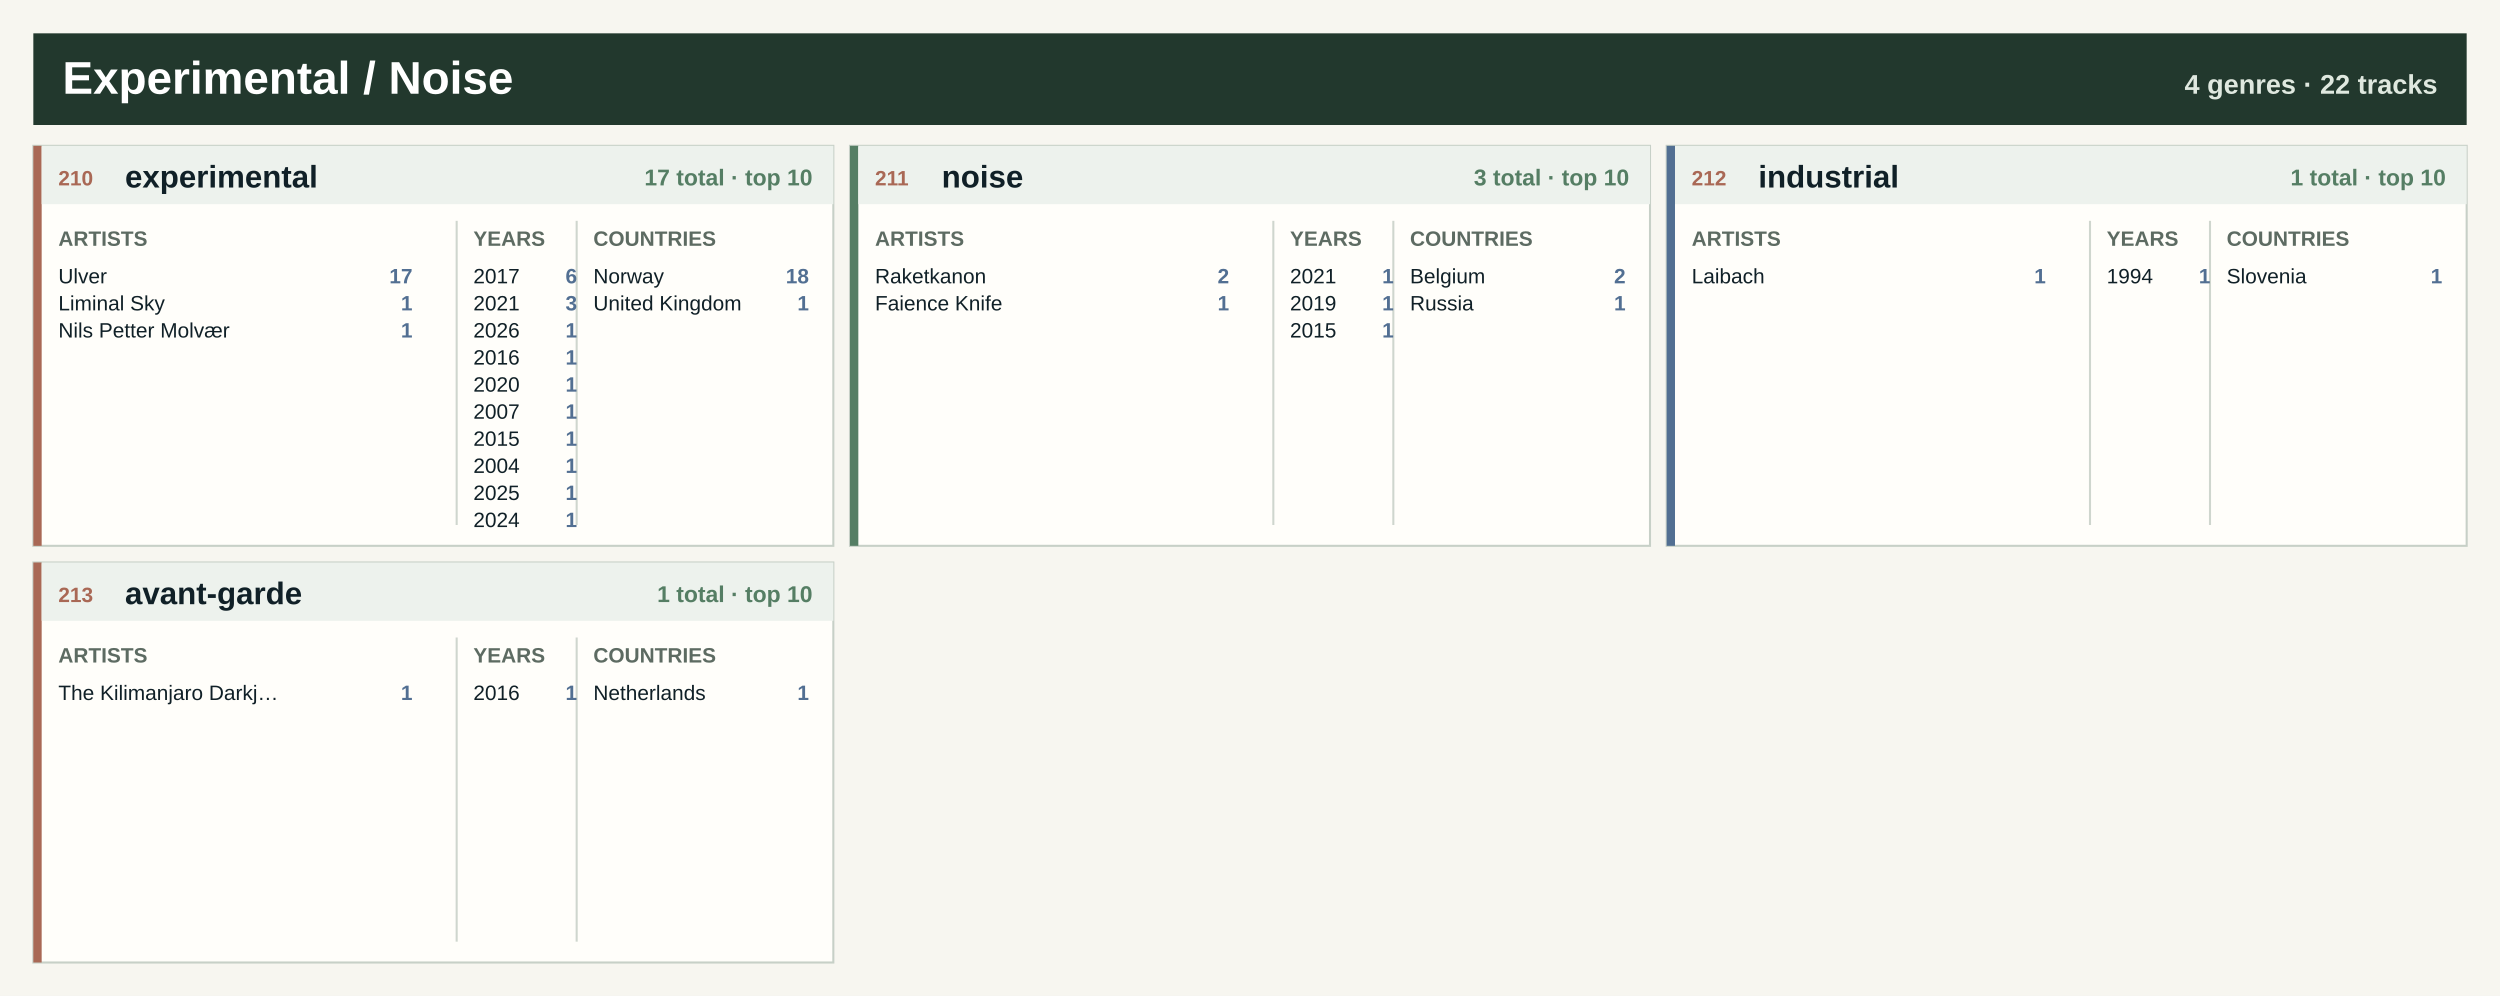
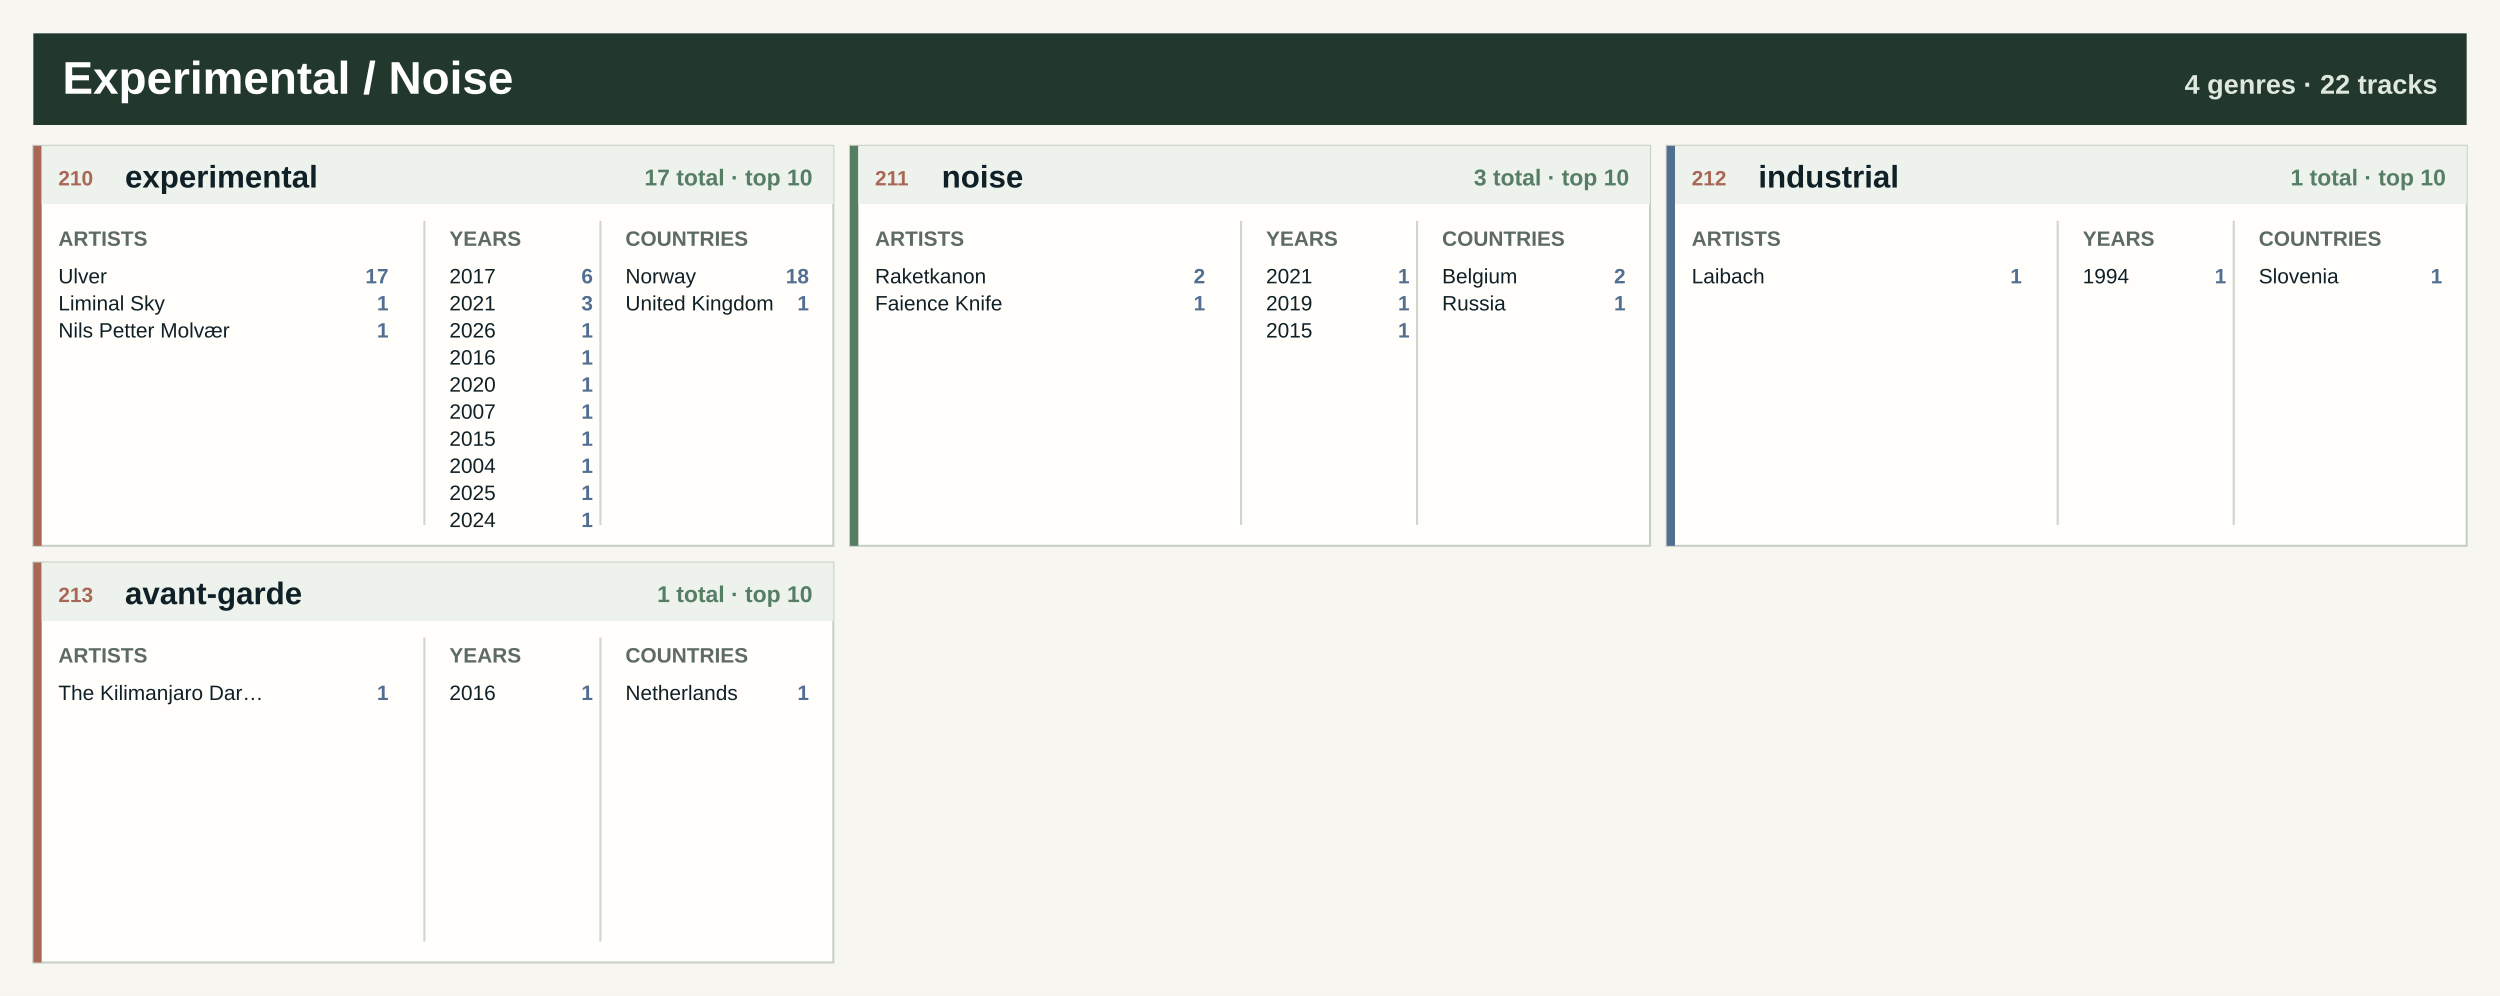
<svg xmlns="http://www.w3.org/2000/svg" width="1200" height="478" viewBox="0 0 1200 478" role="img" aria-label="Experimental / Noise genre atlas">
  <rect width="1200" height="478" fill="#f7f6f0" />
  <rect x="16" y="16" width="1168" height="44" fill="#22382d" />
  <text x="30.0" y="45.0" font-family="Segoe UI, Arial, sans-serif" font-size="22" font-weight="800" fill="#ffffff" text-anchor="start">Experimental / Noise</text>
  <text x="1170.0" y="45.0" font-family="Segoe UI, Arial, sans-serif" font-size="13" font-weight="800" fill="#dfe8df" text-anchor="end">4 genres · 22 tracks</text>
  <rect x="16.0" y="70.0" width="384.0" height="192" fill="#fffefa" stroke="#c7d0c7" />
  <rect x="16.0" y="70.0" width="4" height="192" fill="#a96855" />
  <rect x="20.0" y="70.0" width="380.0" height="28" fill="#edf2ed" />
  <text x="28.0" y="89.0" font-family="Segoe UI, Arial, sans-serif" font-size="10" font-weight="800" fill="#a96855" text-anchor="start">210</text>
  <text x="60.0" y="90.0" font-family="Segoe UI, Arial, sans-serif" font-size="15" font-weight="800" fill="#102027" text-anchor="start">experimental</text>
  <text x="390.0" y="89.0" font-family="Segoe UI, Arial, sans-serif" font-size="11" font-weight="800" fill="#557e64" text-anchor="end">17 total · top 10</text>
  <text x="28.0" y="118.0" font-family="Segoe UI, Arial, sans-serif" font-size="10" font-weight="800" fill="#5d6b62" text-anchor="start">ARTISTS</text>
-   <text x="227.2" y="118.0" font-family="Segoe UI, Arial, sans-serif" font-size="10" font-weight="800" fill="#5d6b62" text-anchor="start">YEARS</text>
-   <text x="284.8" y="118.0" font-family="Segoe UI, Arial, sans-serif" font-size="10" font-weight="800" fill="#5d6b62" text-anchor="start">COUNTRIES</text>
-   <line x1="219.2" y1="106" x2="219.2" y2="252" stroke="#cfd6ce" />
-   <line x1="276.8" y1="106" x2="276.8" y2="252" stroke="#cfd6ce" />
+   <text x="215.7" y="118.0" font-family="Segoe UI, Arial, sans-serif" font-size="10" font-weight="800" fill="#5d6b62" text-anchor="start">YEARS</text>
+   <text x="300.2" y="118.0" font-family="Segoe UI, Arial, sans-serif" font-size="10" font-weight="800" fill="#5d6b62" text-anchor="start">COUNTRIES</text>
+   <line x1="203.7" y1="106" x2="203.7" y2="252" stroke="#cfd6ce" />
+   <line x1="288.2" y1="106" x2="288.2" y2="252" stroke="#cfd6ce" />
  <text x="28.0" y="136.0" font-family="Segoe UI, Arial, sans-serif" font-size="10" font-weight="400" fill="#102027" text-anchor="start">Ulver</text>
-   <text x="198.0" y="136.0" font-family="Segoe UI, Arial, sans-serif" font-size="10" font-weight="800" fill="#526f92" text-anchor="end">17</text>
+   <text x="186.5" y="136.0" font-family="Segoe UI, Arial, sans-serif" font-size="10" font-weight="800" fill="#526f92" text-anchor="end">17</text>
  <text x="28.0" y="149.0" font-family="Segoe UI, Arial, sans-serif" font-size="10" font-weight="400" fill="#102027" text-anchor="start">Liminal Sky</text>
-   <text x="198.0" y="149.0" font-family="Segoe UI, Arial, sans-serif" font-size="10" font-weight="800" fill="#526f92" text-anchor="end">1</text>
+   <text x="186.5" y="149.0" font-family="Segoe UI, Arial, sans-serif" font-size="10" font-weight="800" fill="#526f92" text-anchor="end">1</text>
  <text x="28.0" y="162.0" font-family="Segoe UI, Arial, sans-serif" font-size="10" font-weight="400" fill="#102027" text-anchor="start">Nils Petter Molvær</text>
-   <text x="198.0" y="162.0" font-family="Segoe UI, Arial, sans-serif" font-size="10" font-weight="800" fill="#526f92" text-anchor="end">1</text>
-   <text x="227.2" y="136.0" font-family="Segoe UI, Arial, sans-serif" font-size="10" font-weight="400" fill="#102027" text-anchor="start">2017</text>
-   <text x="277.0" y="136.0" font-family="Segoe UI, Arial, sans-serif" font-size="10" font-weight="800" fill="#526f92" text-anchor="end">6</text>
-   <text x="227.2" y="149.0" font-family="Segoe UI, Arial, sans-serif" font-size="10" font-weight="400" fill="#102027" text-anchor="start">2021</text>
-   <text x="277.0" y="149.0" font-family="Segoe UI, Arial, sans-serif" font-size="10" font-weight="800" fill="#526f92" text-anchor="end">3</text>
-   <text x="227.2" y="162.0" font-family="Segoe UI, Arial, sans-serif" font-size="10" font-weight="400" fill="#102027" text-anchor="start">2026</text>
-   <text x="277.0" y="162.0" font-family="Segoe UI, Arial, sans-serif" font-size="10" font-weight="800" fill="#526f92" text-anchor="end">1</text>
-   <text x="227.2" y="175.0" font-family="Segoe UI, Arial, sans-serif" font-size="10" font-weight="400" fill="#102027" text-anchor="start">2016</text>
-   <text x="277.0" y="175.0" font-family="Segoe UI, Arial, sans-serif" font-size="10" font-weight="800" fill="#526f92" text-anchor="end">1</text>
-   <text x="227.2" y="188.0" font-family="Segoe UI, Arial, sans-serif" font-size="10" font-weight="400" fill="#102027" text-anchor="start">2020</text>
-   <text x="277.0" y="188.0" font-family="Segoe UI, Arial, sans-serif" font-size="10" font-weight="800" fill="#526f92" text-anchor="end">1</text>
-   <text x="227.2" y="201.0" font-family="Segoe UI, Arial, sans-serif" font-size="10" font-weight="400" fill="#102027" text-anchor="start">2007</text>
-   <text x="277.0" y="201.0" font-family="Segoe UI, Arial, sans-serif" font-size="10" font-weight="800" fill="#526f92" text-anchor="end">1</text>
-   <text x="227.2" y="214.0" font-family="Segoe UI, Arial, sans-serif" font-size="10" font-weight="400" fill="#102027" text-anchor="start">2015</text>
-   <text x="277.0" y="214.0" font-family="Segoe UI, Arial, sans-serif" font-size="10" font-weight="800" fill="#526f92" text-anchor="end">1</text>
-   <text x="227.2" y="227.0" font-family="Segoe UI, Arial, sans-serif" font-size="10" font-weight="400" fill="#102027" text-anchor="start">2004</text>
-   <text x="277.0" y="227.0" font-family="Segoe UI, Arial, sans-serif" font-size="10" font-weight="800" fill="#526f92" text-anchor="end">1</text>
-   <text x="227.2" y="240.0" font-family="Segoe UI, Arial, sans-serif" font-size="10" font-weight="400" fill="#102027" text-anchor="start">2025</text>
-   <text x="277.0" y="240.0" font-family="Segoe UI, Arial, sans-serif" font-size="10" font-weight="800" fill="#526f92" text-anchor="end">1</text>
-   <text x="227.2" y="253.0" font-family="Segoe UI, Arial, sans-serif" font-size="10" font-weight="400" fill="#102027" text-anchor="start">2024</text>
-   <text x="277.0" y="253.0" font-family="Segoe UI, Arial, sans-serif" font-size="10" font-weight="800" fill="#526f92" text-anchor="end">1</text>
-   <text x="284.8" y="136.0" font-family="Segoe UI, Arial, sans-serif" font-size="10" font-weight="400" fill="#102027" text-anchor="start">Norway</text>
+   <text x="186.5" y="162.0" font-family="Segoe UI, Arial, sans-serif" font-size="10" font-weight="800" fill="#526f92" text-anchor="end">1</text>
+   <text x="215.7" y="136.0" font-family="Segoe UI, Arial, sans-serif" font-size="10" font-weight="400" fill="#102027" text-anchor="start">2017</text>
+   <text x="284.6" y="136.0" font-family="Segoe UI, Arial, sans-serif" font-size="10" font-weight="800" fill="#526f92" text-anchor="end">6</text>
+   <text x="215.7" y="149.0" font-family="Segoe UI, Arial, sans-serif" font-size="10" font-weight="400" fill="#102027" text-anchor="start">2021</text>
+   <text x="284.6" y="149.0" font-family="Segoe UI, Arial, sans-serif" font-size="10" font-weight="800" fill="#526f92" text-anchor="end">3</text>
+   <text x="215.7" y="162.0" font-family="Segoe UI, Arial, sans-serif" font-size="10" font-weight="400" fill="#102027" text-anchor="start">2026</text>
+   <text x="284.6" y="162.0" font-family="Segoe UI, Arial, sans-serif" font-size="10" font-weight="800" fill="#526f92" text-anchor="end">1</text>
+   <text x="215.7" y="175.0" font-family="Segoe UI, Arial, sans-serif" font-size="10" font-weight="400" fill="#102027" text-anchor="start">2016</text>
+   <text x="284.6" y="175.0" font-family="Segoe UI, Arial, sans-serif" font-size="10" font-weight="800" fill="#526f92" text-anchor="end">1</text>
+   <text x="215.7" y="188.0" font-family="Segoe UI, Arial, sans-serif" font-size="10" font-weight="400" fill="#102027" text-anchor="start">2020</text>
+   <text x="284.6" y="188.0" font-family="Segoe UI, Arial, sans-serif" font-size="10" font-weight="800" fill="#526f92" text-anchor="end">1</text>
+   <text x="215.7" y="201.0" font-family="Segoe UI, Arial, sans-serif" font-size="10" font-weight="400" fill="#102027" text-anchor="start">2007</text>
+   <text x="284.6" y="201.0" font-family="Segoe UI, Arial, sans-serif" font-size="10" font-weight="800" fill="#526f92" text-anchor="end">1</text>
+   <text x="215.7" y="214.0" font-family="Segoe UI, Arial, sans-serif" font-size="10" font-weight="400" fill="#102027" text-anchor="start">2015</text>
+   <text x="284.6" y="214.0" font-family="Segoe UI, Arial, sans-serif" font-size="10" font-weight="800" fill="#526f92" text-anchor="end">1</text>
+   <text x="215.7" y="227.0" font-family="Segoe UI, Arial, sans-serif" font-size="10" font-weight="400" fill="#102027" text-anchor="start">2004</text>
+   <text x="284.6" y="227.0" font-family="Segoe UI, Arial, sans-serif" font-size="10" font-weight="800" fill="#526f92" text-anchor="end">1</text>
+   <text x="215.7" y="240.0" font-family="Segoe UI, Arial, sans-serif" font-size="10" font-weight="400" fill="#102027" text-anchor="start">2025</text>
+   <text x="284.6" y="240.0" font-family="Segoe UI, Arial, sans-serif" font-size="10" font-weight="800" fill="#526f92" text-anchor="end">1</text>
+   <text x="215.7" y="253.0" font-family="Segoe UI, Arial, sans-serif" font-size="10" font-weight="400" fill="#102027" text-anchor="start">2024</text>
+   <text x="284.6" y="253.0" font-family="Segoe UI, Arial, sans-serif" font-size="10" font-weight="800" fill="#526f92" text-anchor="end">1</text>
+   <text x="300.2" y="136.0" font-family="Segoe UI, Arial, sans-serif" font-size="10" font-weight="400" fill="#102027" text-anchor="start">Norway</text>
  <text x="388.3" y="136.0" font-family="Segoe UI, Arial, sans-serif" font-size="10" font-weight="800" fill="#526f92" text-anchor="end">18</text>
-   <text x="284.8" y="149.0" font-family="Segoe UI, Arial, sans-serif" font-size="10" font-weight="400" fill="#102027" text-anchor="start">United Kingdom</text>
+   <text x="300.2" y="149.0" font-family="Segoe UI, Arial, sans-serif" font-size="10" font-weight="400" fill="#102027" text-anchor="start">United Kingdom</text>
  <text x="388.3" y="149.0" font-family="Segoe UI, Arial, sans-serif" font-size="10" font-weight="800" fill="#526f92" text-anchor="end">1</text>
  <rect x="408.0" y="70.0" width="384.0" height="192" fill="#fffefa" stroke="#c7d0c7" />
  <rect x="408.0" y="70.0" width="4" height="192" fill="#557e64" />
  <rect x="412.0" y="70.0" width="380.0" height="28" fill="#edf2ed" />
  <text x="420.0" y="89.0" font-family="Segoe UI, Arial, sans-serif" font-size="10" font-weight="800" fill="#a96855" text-anchor="start">211</text>
  <text x="452.0" y="90.0" font-family="Segoe UI, Arial, sans-serif" font-size="15" font-weight="800" fill="#102027" text-anchor="start">noise</text>
  <text x="782.0" y="89.0" font-family="Segoe UI, Arial, sans-serif" font-size="11" font-weight="800" fill="#557e64" text-anchor="end">3 total · top 10</text>
  <text x="420.0" y="118.0" font-family="Segoe UI, Arial, sans-serif" font-size="10" font-weight="800" fill="#5d6b62" text-anchor="start">ARTISTS</text>
-   <text x="619.2" y="118.0" font-family="Segoe UI, Arial, sans-serif" font-size="10" font-weight="800" fill="#5d6b62" text-anchor="start">YEARS</text>
-   <text x="676.8" y="118.0" font-family="Segoe UI, Arial, sans-serif" font-size="10" font-weight="800" fill="#5d6b62" text-anchor="start">COUNTRIES</text>
-   <line x1="611.2" y1="106" x2="611.2" y2="252" stroke="#cfd6ce" />
-   <line x1="668.8" y1="106" x2="668.8" y2="252" stroke="#cfd6ce" />
+   <text x="607.7" y="118.0" font-family="Segoe UI, Arial, sans-serif" font-size="10" font-weight="800" fill="#5d6b62" text-anchor="start">YEARS</text>
+   <text x="692.2" y="118.0" font-family="Segoe UI, Arial, sans-serif" font-size="10" font-weight="800" fill="#5d6b62" text-anchor="start">COUNTRIES</text>
+   <line x1="595.7" y1="106" x2="595.7" y2="252" stroke="#cfd6ce" />
+   <line x1="680.2" y1="106" x2="680.2" y2="252" stroke="#cfd6ce" />
  <text x="420.0" y="136.0" font-family="Segoe UI, Arial, sans-serif" font-size="10" font-weight="400" fill="#102027" text-anchor="start">Raketkanon</text>
-   <text x="590.0" y="136.0" font-family="Segoe UI, Arial, sans-serif" font-size="10" font-weight="800" fill="#526f92" text-anchor="end">2</text>
+   <text x="578.5" y="136.0" font-family="Segoe UI, Arial, sans-serif" font-size="10" font-weight="800" fill="#526f92" text-anchor="end">2</text>
  <text x="420.0" y="149.0" font-family="Segoe UI, Arial, sans-serif" font-size="10" font-weight="400" fill="#102027" text-anchor="start">Faience Knife</text>
-   <text x="590.0" y="149.0" font-family="Segoe UI, Arial, sans-serif" font-size="10" font-weight="800" fill="#526f92" text-anchor="end">1</text>
-   <text x="619.2" y="136.0" font-family="Segoe UI, Arial, sans-serif" font-size="10" font-weight="400" fill="#102027" text-anchor="start">2021</text>
-   <text x="669.0" y="136.0" font-family="Segoe UI, Arial, sans-serif" font-size="10" font-weight="800" fill="#526f92" text-anchor="end">1</text>
-   <text x="619.2" y="149.0" font-family="Segoe UI, Arial, sans-serif" font-size="10" font-weight="400" fill="#102027" text-anchor="start">2019</text>
-   <text x="669.0" y="149.0" font-family="Segoe UI, Arial, sans-serif" font-size="10" font-weight="800" fill="#526f92" text-anchor="end">1</text>
-   <text x="619.2" y="162.0" font-family="Segoe UI, Arial, sans-serif" font-size="10" font-weight="400" fill="#102027" text-anchor="start">2015</text>
-   <text x="669.0" y="162.0" font-family="Segoe UI, Arial, sans-serif" font-size="10" font-weight="800" fill="#526f92" text-anchor="end">1</text>
-   <text x="676.8" y="136.0" font-family="Segoe UI, Arial, sans-serif" font-size="10" font-weight="400" fill="#102027" text-anchor="start">Belgium</text>
+   <text x="578.5" y="149.0" font-family="Segoe UI, Arial, sans-serif" font-size="10" font-weight="800" fill="#526f92" text-anchor="end">1</text>
+   <text x="607.7" y="136.0" font-family="Segoe UI, Arial, sans-serif" font-size="10" font-weight="400" fill="#102027" text-anchor="start">2021</text>
+   <text x="676.6" y="136.0" font-family="Segoe UI, Arial, sans-serif" font-size="10" font-weight="800" fill="#526f92" text-anchor="end">1</text>
+   <text x="607.7" y="149.0" font-family="Segoe UI, Arial, sans-serif" font-size="10" font-weight="400" fill="#102027" text-anchor="start">2019</text>
+   <text x="676.6" y="149.0" font-family="Segoe UI, Arial, sans-serif" font-size="10" font-weight="800" fill="#526f92" text-anchor="end">1</text>
+   <text x="607.7" y="162.0" font-family="Segoe UI, Arial, sans-serif" font-size="10" font-weight="400" fill="#102027" text-anchor="start">2015</text>
+   <text x="676.6" y="162.0" font-family="Segoe UI, Arial, sans-serif" font-size="10" font-weight="800" fill="#526f92" text-anchor="end">1</text>
+   <text x="692.2" y="136.0" font-family="Segoe UI, Arial, sans-serif" font-size="10" font-weight="400" fill="#102027" text-anchor="start">Belgium</text>
  <text x="780.3" y="136.0" font-family="Segoe UI, Arial, sans-serif" font-size="10" font-weight="800" fill="#526f92" text-anchor="end">2</text>
-   <text x="676.8" y="149.0" font-family="Segoe UI, Arial, sans-serif" font-size="10" font-weight="400" fill="#102027" text-anchor="start">Russia</text>
+   <text x="692.2" y="149.0" font-family="Segoe UI, Arial, sans-serif" font-size="10" font-weight="400" fill="#102027" text-anchor="start">Russia</text>
  <text x="780.3" y="149.0" font-family="Segoe UI, Arial, sans-serif" font-size="10" font-weight="800" fill="#526f92" text-anchor="end">1</text>
  <rect x="800.0" y="70.0" width="384.0" height="192" fill="#fffefa" stroke="#c7d0c7" />
  <rect x="800.0" y="70.0" width="4" height="192" fill="#526f92" />
  <rect x="804.0" y="70.0" width="380.0" height="28" fill="#edf2ed" />
  <text x="812.0" y="89.0" font-family="Segoe UI, Arial, sans-serif" font-size="10" font-weight="800" fill="#a96855" text-anchor="start">212</text>
  <text x="844.0" y="90.0" font-family="Segoe UI, Arial, sans-serif" font-size="15" font-weight="800" fill="#102027" text-anchor="start">industrial</text>
  <text x="1174.0" y="89.0" font-family="Segoe UI, Arial, sans-serif" font-size="11" font-weight="800" fill="#557e64" text-anchor="end">1 total · top 10</text>
  <text x="812.0" y="118.0" font-family="Segoe UI, Arial, sans-serif" font-size="10" font-weight="800" fill="#5d6b62" text-anchor="start">ARTISTS</text>
-   <text x="1011.2" y="118.0" font-family="Segoe UI, Arial, sans-serif" font-size="10" font-weight="800" fill="#5d6b62" text-anchor="start">YEARS</text>
-   <text x="1068.8" y="118.0" font-family="Segoe UI, Arial, sans-serif" font-size="10" font-weight="800" fill="#5d6b62" text-anchor="start">COUNTRIES</text>
-   <line x1="1003.2" y1="106" x2="1003.2" y2="252" stroke="#cfd6ce" />
-   <line x1="1060.8" y1="106" x2="1060.8" y2="252" stroke="#cfd6ce" />
+   <text x="999.7" y="118.0" font-family="Segoe UI, Arial, sans-serif" font-size="10" font-weight="800" fill="#5d6b62" text-anchor="start">YEARS</text>
+   <text x="1084.2" y="118.0" font-family="Segoe UI, Arial, sans-serif" font-size="10" font-weight="800" fill="#5d6b62" text-anchor="start">COUNTRIES</text>
+   <line x1="987.7" y1="106" x2="987.7" y2="252" stroke="#cfd6ce" />
+   <line x1="1072.2" y1="106" x2="1072.2" y2="252" stroke="#cfd6ce" />
  <text x="812.0" y="136.0" font-family="Segoe UI, Arial, sans-serif" font-size="10" font-weight="400" fill="#102027" text-anchor="start">Laibach</text>
-   <text x="982.0" y="136.0" font-family="Segoe UI, Arial, sans-serif" font-size="10" font-weight="800" fill="#526f92" text-anchor="end">1</text>
-   <text x="1011.2" y="136.0" font-family="Segoe UI, Arial, sans-serif" font-size="10" font-weight="400" fill="#102027" text-anchor="start">1994</text>
-   <text x="1061.0" y="136.0" font-family="Segoe UI, Arial, sans-serif" font-size="10" font-weight="800" fill="#526f92" text-anchor="end">1</text>
-   <text x="1068.8" y="136.0" font-family="Segoe UI, Arial, sans-serif" font-size="10" font-weight="400" fill="#102027" text-anchor="start">Slovenia</text>
+   <text x="970.5" y="136.0" font-family="Segoe UI, Arial, sans-serif" font-size="10" font-weight="800" fill="#526f92" text-anchor="end">1</text>
+   <text x="999.7" y="136.0" font-family="Segoe UI, Arial, sans-serif" font-size="10" font-weight="400" fill="#102027" text-anchor="start">1994</text>
+   <text x="1068.6" y="136.0" font-family="Segoe UI, Arial, sans-serif" font-size="10" font-weight="800" fill="#526f92" text-anchor="end">1</text>
+   <text x="1084.2" y="136.0" font-family="Segoe UI, Arial, sans-serif" font-size="10" font-weight="400" fill="#102027" text-anchor="start">Slovenia</text>
  <text x="1172.3" y="136.0" font-family="Segoe UI, Arial, sans-serif" font-size="10" font-weight="800" fill="#526f92" text-anchor="end">1</text>
  <rect x="16.0" y="270.0" width="384.0" height="192" fill="#fffefa" stroke="#c7d0c7" />
  <rect x="16.0" y="270.0" width="4" height="192" fill="#a96855" />
  <rect x="20.0" y="270.0" width="380.0" height="28" fill="#edf2ed" />
  <text x="28.0" y="289.0" font-family="Segoe UI, Arial, sans-serif" font-size="10" font-weight="800" fill="#a96855" text-anchor="start">213</text>
  <text x="60.0" y="290.0" font-family="Segoe UI, Arial, sans-serif" font-size="15" font-weight="800" fill="#102027" text-anchor="start">avant-garde</text>
  <text x="390.0" y="289.0" font-family="Segoe UI, Arial, sans-serif" font-size="11" font-weight="800" fill="#557e64" text-anchor="end">1 total · top 10</text>
  <text x="28.0" y="318.0" font-family="Segoe UI, Arial, sans-serif" font-size="10" font-weight="800" fill="#5d6b62" text-anchor="start">ARTISTS</text>
-   <text x="227.2" y="318.0" font-family="Segoe UI, Arial, sans-serif" font-size="10" font-weight="800" fill="#5d6b62" text-anchor="start">YEARS</text>
-   <text x="284.8" y="318.0" font-family="Segoe UI, Arial, sans-serif" font-size="10" font-weight="800" fill="#5d6b62" text-anchor="start">COUNTRIES</text>
-   <line x1="219.2" y1="306" x2="219.2" y2="452" stroke="#cfd6ce" />
-   <line x1="276.8" y1="306" x2="276.8" y2="452" stroke="#cfd6ce" />
-   <text x="28.0" y="336.0" font-family="Segoe UI, Arial, sans-serif" font-size="10" font-weight="400" fill="#102027" text-anchor="start">The Kilimanjaro Darkj…</text>
-   <text x="198.0" y="336.0" font-family="Segoe UI, Arial, sans-serif" font-size="10" font-weight="800" fill="#526f92" text-anchor="end">1</text>
-   <text x="227.2" y="336.0" font-family="Segoe UI, Arial, sans-serif" font-size="10" font-weight="400" fill="#102027" text-anchor="start">2016</text>
-   <text x="277.0" y="336.0" font-family="Segoe UI, Arial, sans-serif" font-size="10" font-weight="800" fill="#526f92" text-anchor="end">1</text>
-   <text x="284.8" y="336.0" font-family="Segoe UI, Arial, sans-serif" font-size="10" font-weight="400" fill="#102027" text-anchor="start">Netherlands</text>
+   <text x="215.7" y="318.0" font-family="Segoe UI, Arial, sans-serif" font-size="10" font-weight="800" fill="#5d6b62" text-anchor="start">YEARS</text>
+   <text x="300.2" y="318.0" font-family="Segoe UI, Arial, sans-serif" font-size="10" font-weight="800" fill="#5d6b62" text-anchor="start">COUNTRIES</text>
+   <line x1="203.7" y1="306" x2="203.7" y2="452" stroke="#cfd6ce" />
+   <line x1="288.2" y1="306" x2="288.2" y2="452" stroke="#cfd6ce" />
+   <text x="28.0" y="336.0" font-family="Segoe UI, Arial, sans-serif" font-size="10" font-weight="400" fill="#102027" text-anchor="start">The Kilimanjaro Dar…</text>
+   <text x="186.5" y="336.0" font-family="Segoe UI, Arial, sans-serif" font-size="10" font-weight="800" fill="#526f92" text-anchor="end">1</text>
+   <text x="215.7" y="336.0" font-family="Segoe UI, Arial, sans-serif" font-size="10" font-weight="400" fill="#102027" text-anchor="start">2016</text>
+   <text x="284.6" y="336.0" font-family="Segoe UI, Arial, sans-serif" font-size="10" font-weight="800" fill="#526f92" text-anchor="end">1</text>
+   <text x="300.2" y="336.0" font-family="Segoe UI, Arial, sans-serif" font-size="10" font-weight="400" fill="#102027" text-anchor="start">Netherlands</text>
  <text x="388.3" y="336.0" font-family="Segoe UI, Arial, sans-serif" font-size="10" font-weight="800" fill="#526f92" text-anchor="end">1</text>
</svg>
